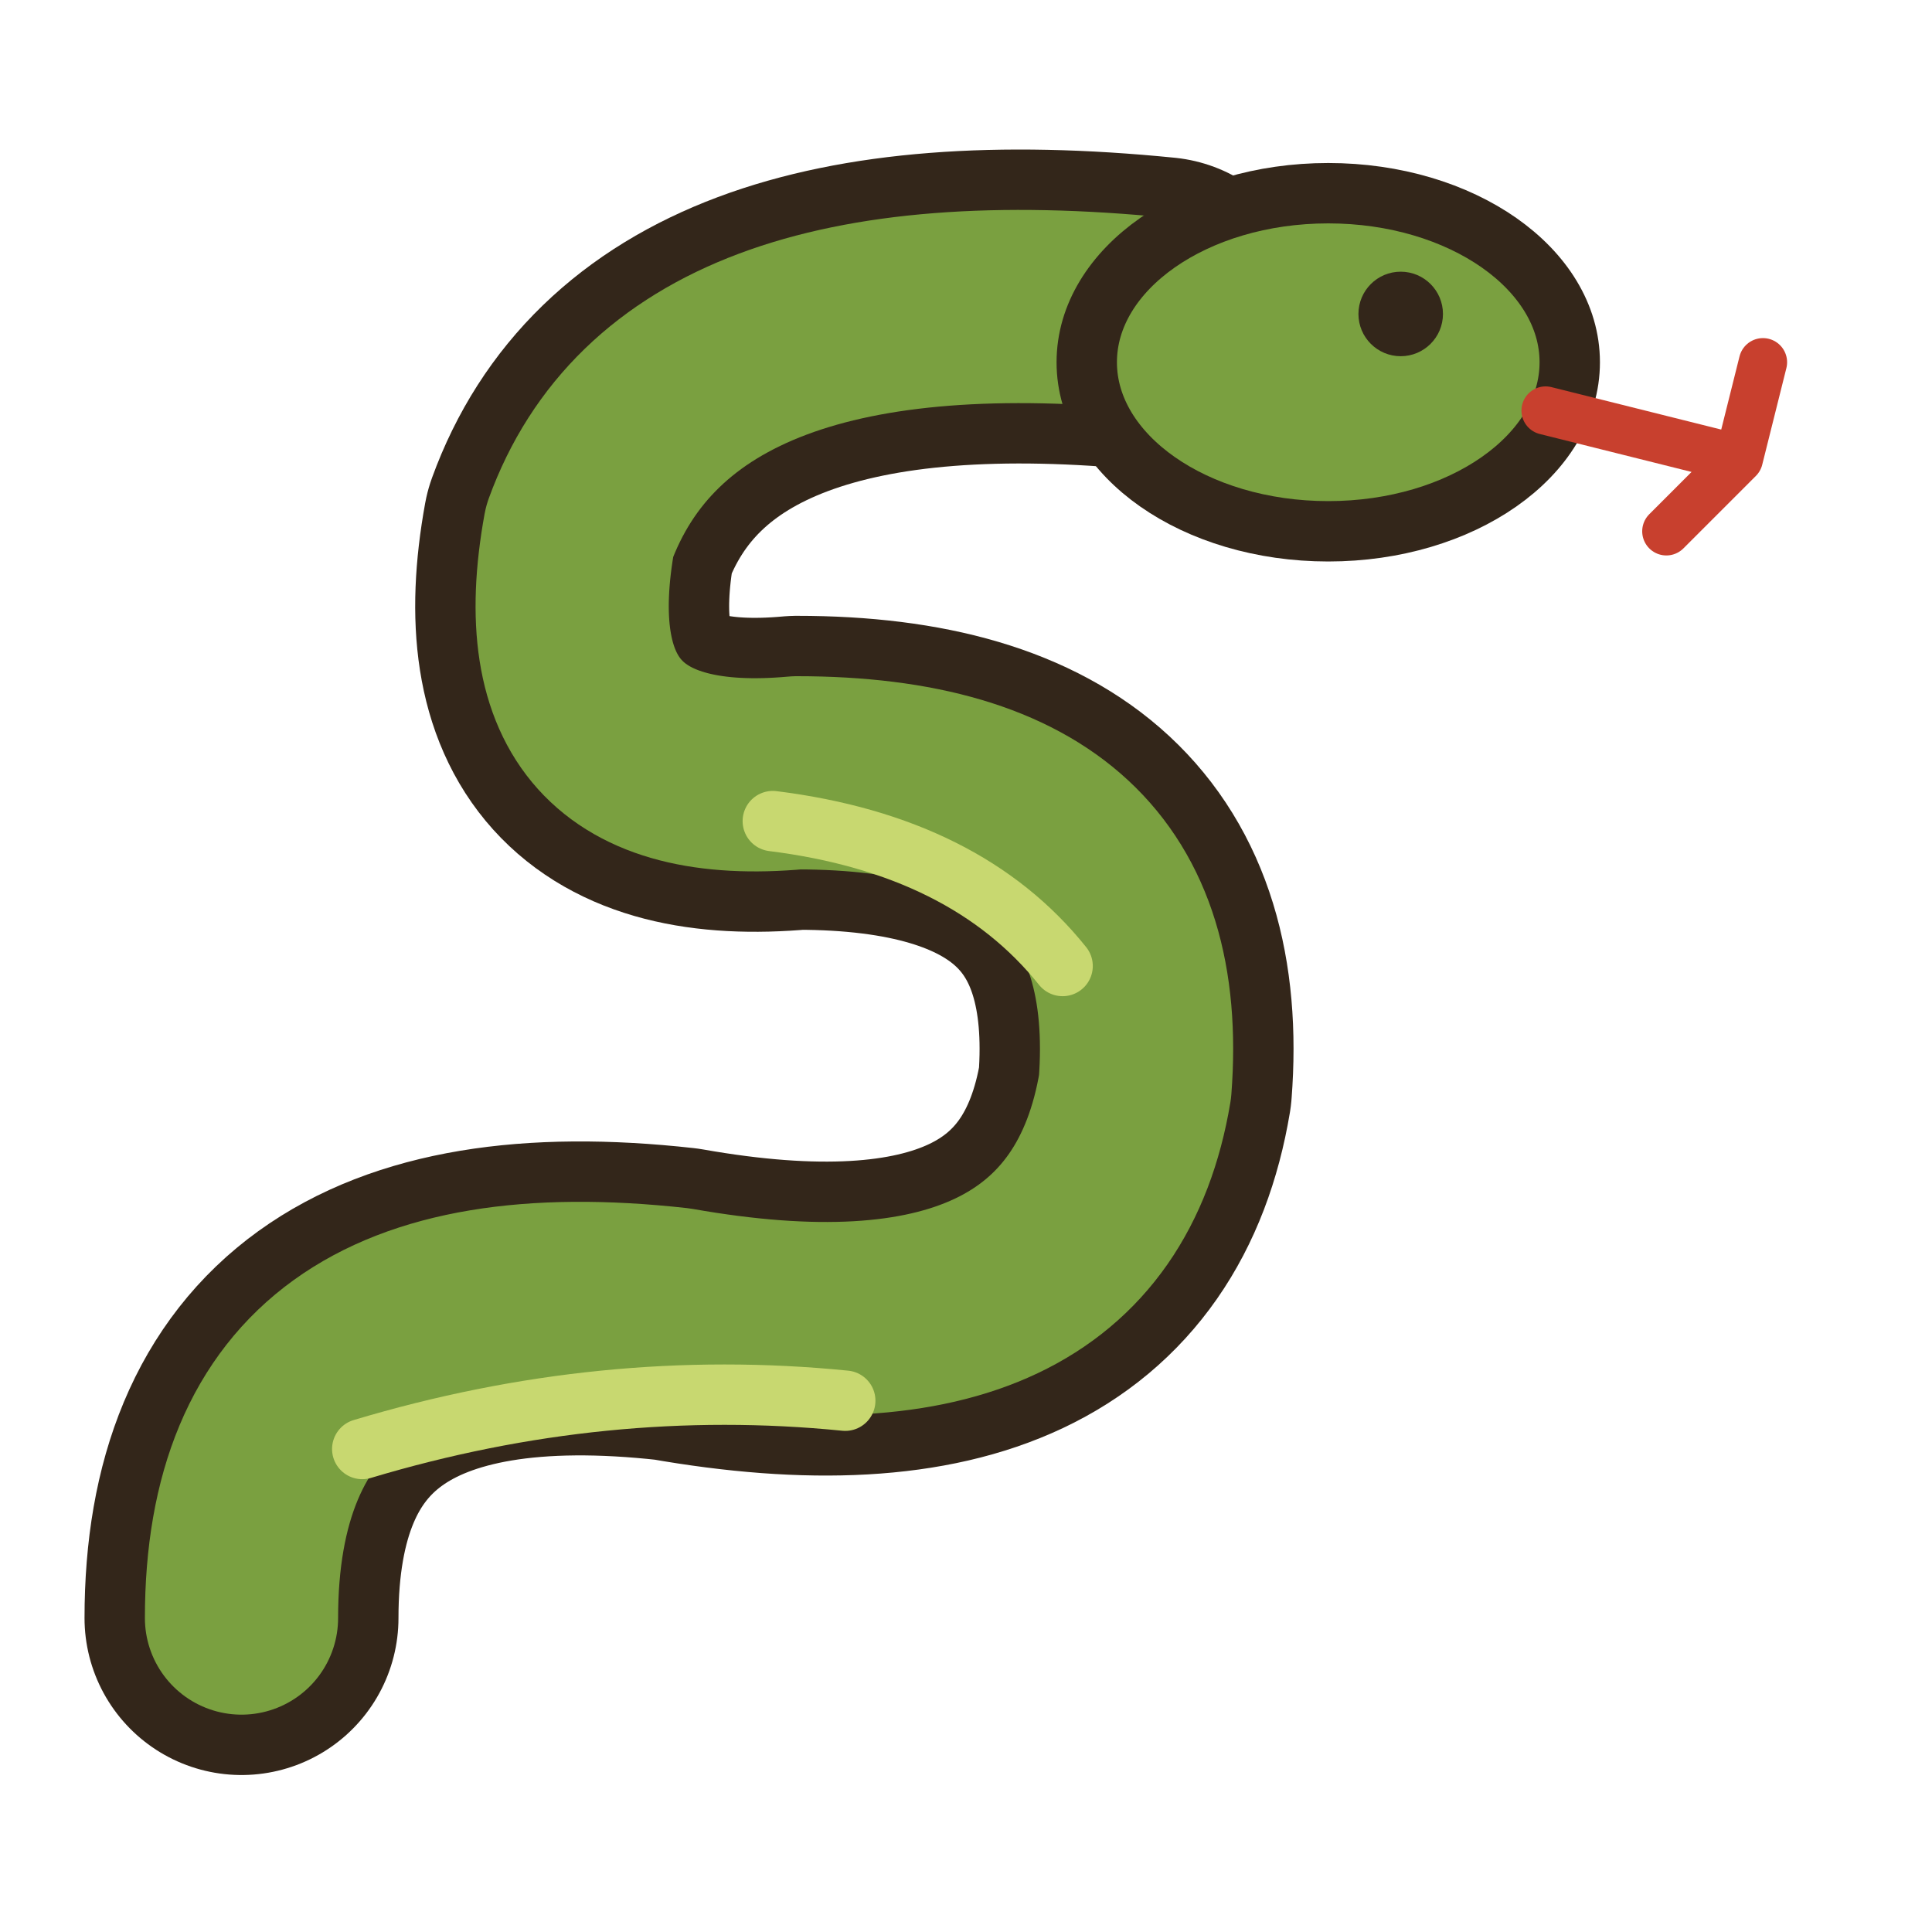
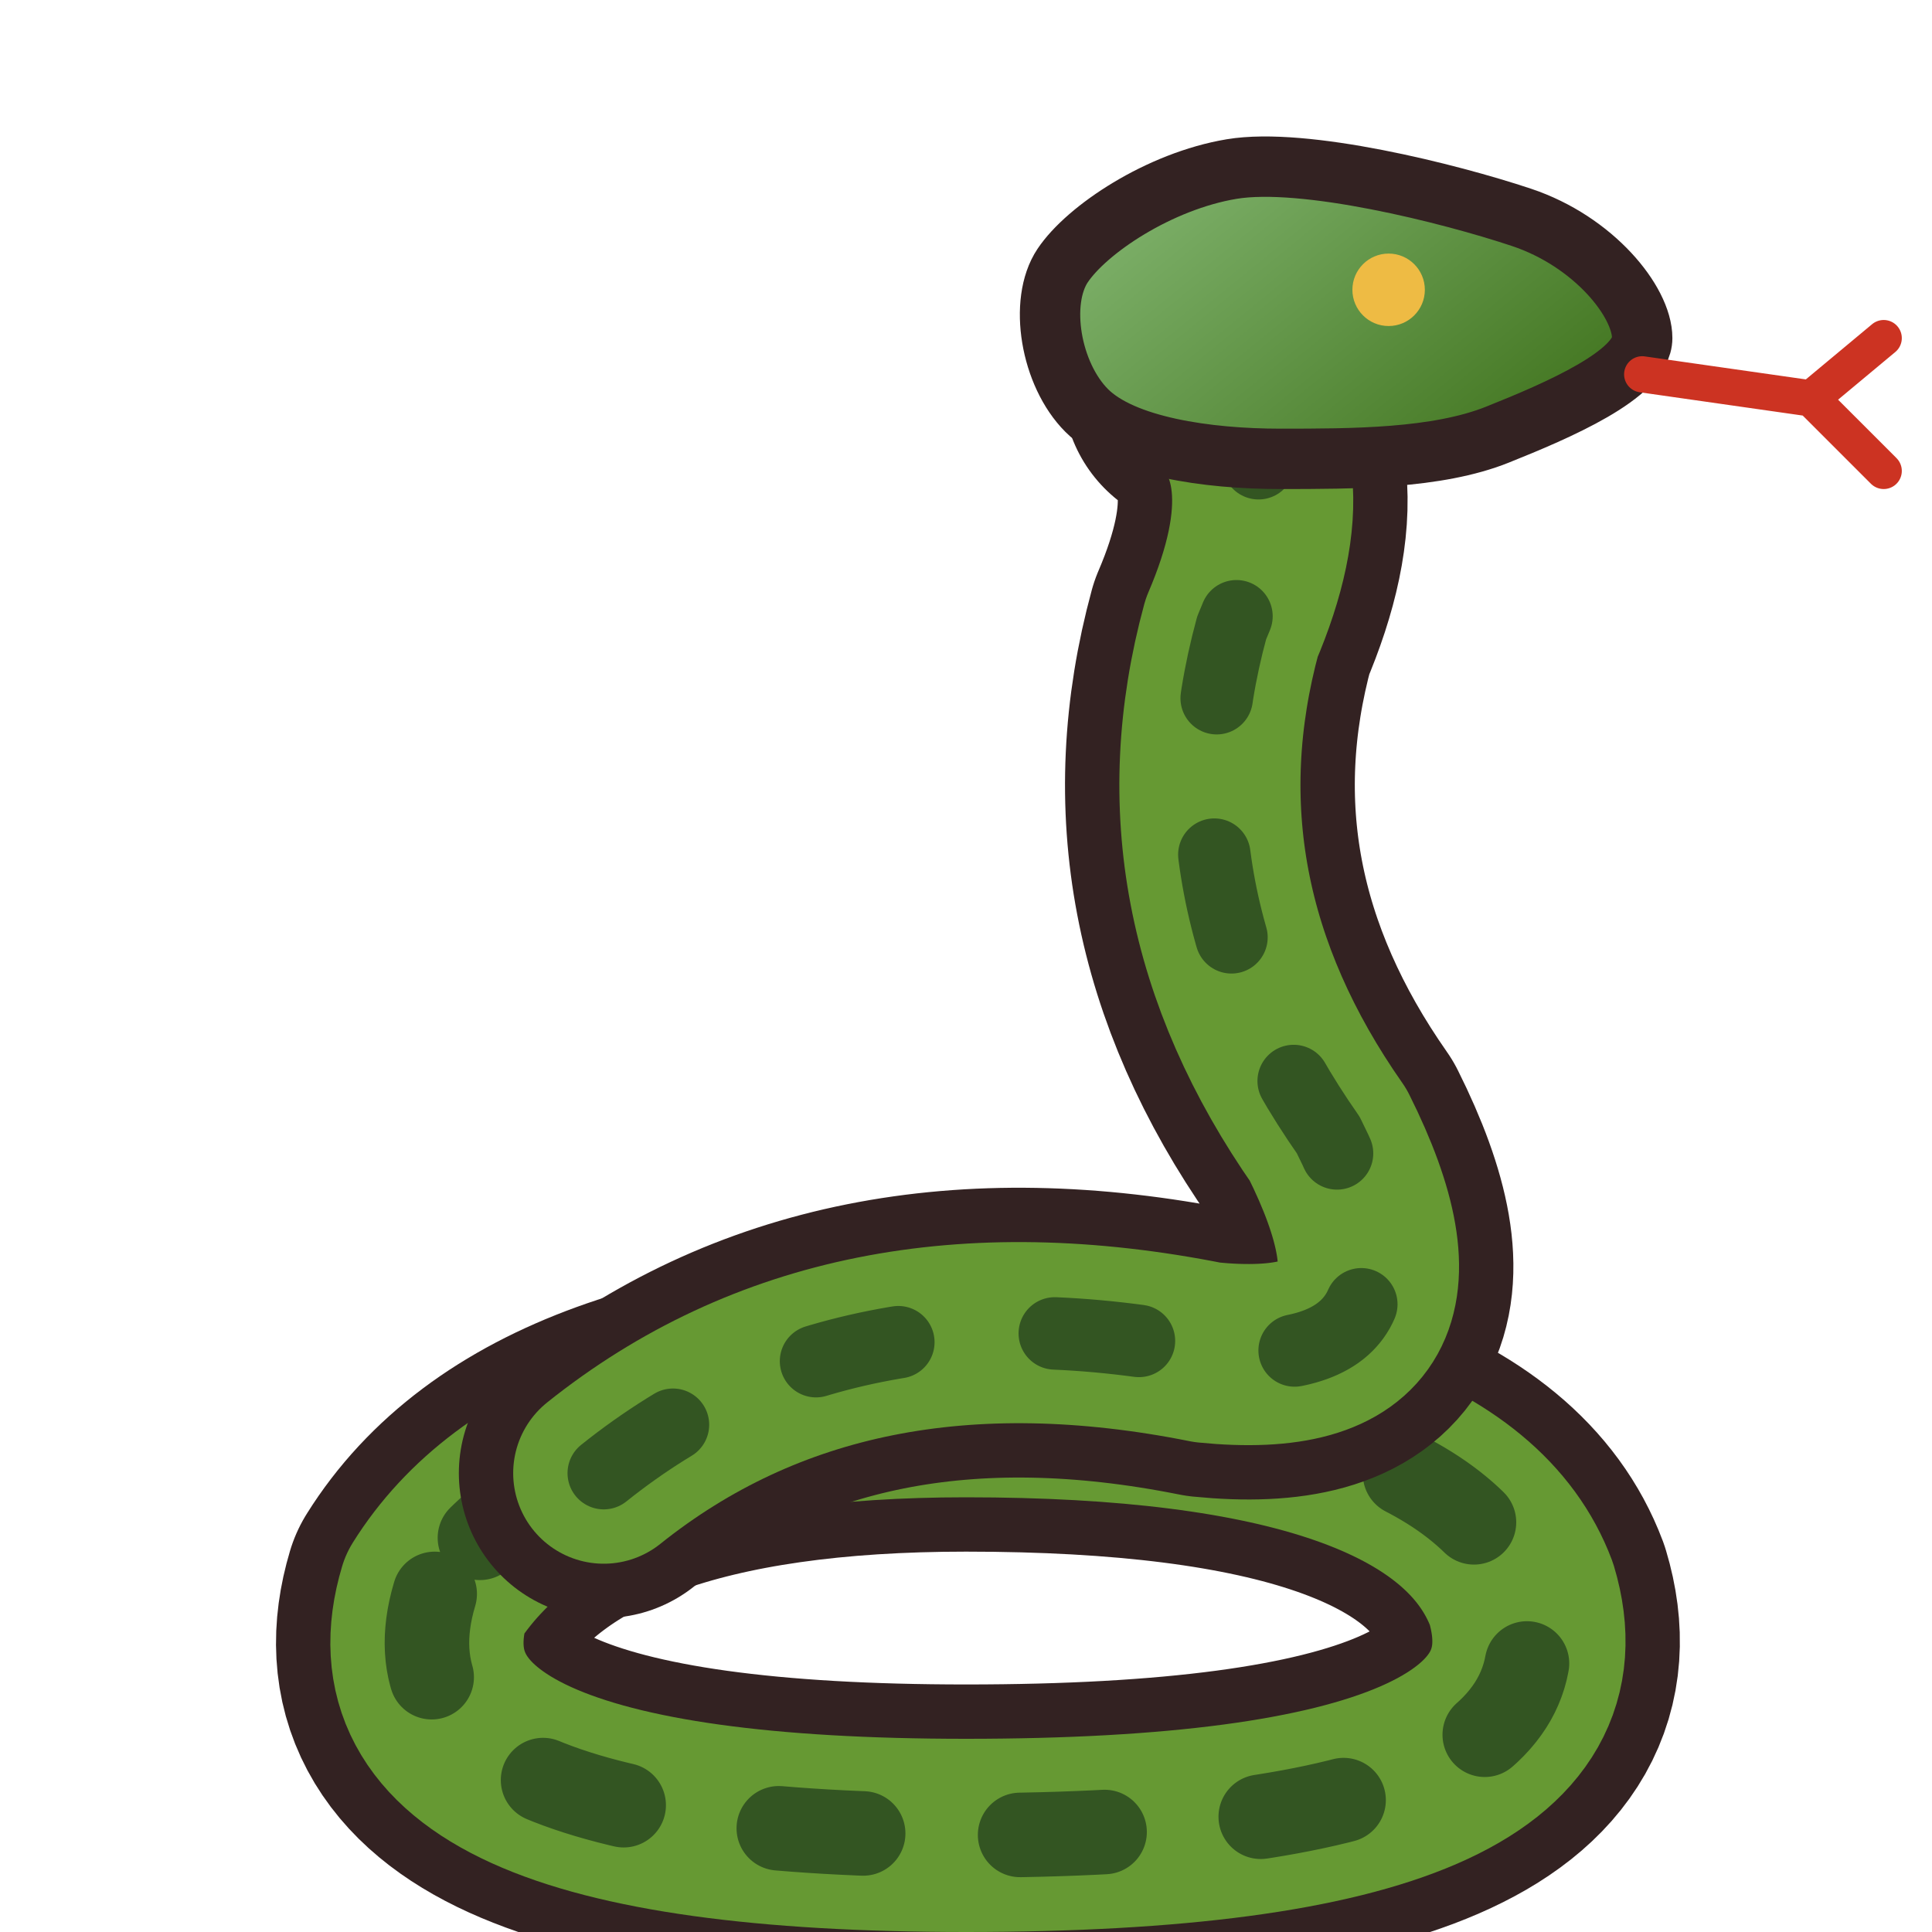
<svg xmlns="http://www.w3.org/2000/svg" viewBox="0 0 16 16">
-   <g stroke="#33261a" stroke-width=".5" stroke-linejoin="round" stroke-linecap="round">
-     <path d="M2,13.4Q2,10.4 5.6,10.8Q9,11.4 9.4,9Q9.6,6.4 6.6,6.4Q4.4,6.6 4.8,4.4Q5.6,2.2 9.6,2.6" fill="none" stroke="#33261a" stroke-width="2.6" />
-     <path d="M2,13.4Q2,10.4 5.6,10.8Q9,11.4 9.4,9Q9.6,6.4 6.6,6.4Q4.4,6.6 4.8,4.4Q5.6,2.2 9.6,2.6" fill="none" stroke="#7aa040" stroke-width="1.6" />
-     <path d="M3,12Q5,11.4 7,11.6M8.8,8Q8,7 6.4,6.8" fill="none" stroke="#c8d870" stroke-width=".5" />
-     <ellipse cx="11" cy="3" rx="2" ry="1.4" fill="#7aa040" />
-     <circle cx="11.6" cy="2.6" r=".35" fill="#33261a" stroke="none" />
-     <path d="M12.8,3.4L14.4,3.8L13.8,4.4M14.4,3.8L14.6,3" fill="none" stroke="#c8402e" stroke-width=".4" />
+   <defs>
+     <linearGradient id="g0" y2=".6">
+       <stop stop-color="#8b7" />
+       <stop offset="1" stop-color="#472" />
+     </linearGradient>
+     <path id="p0" d="M3.6,13.2q-.6,2 4.4,2 5.2,0 4.6-2Q12,11.6 8,11.6q-3.4,0-4.4,1.6" />
+     <path id="p1" d="M5,12.2q2-1.6 5-1 2,.2 1-1.8-1.4-2-.8-4.2 .6-1.4-.2-2" />
+   </defs>
+   <g stroke="#322" stroke-width=".5" stroke-linejoin="round" stroke-linecap="round">
+     <use href="#p0" fill="none" stroke-width="2.5" />
+     <use href="#p0" fill="none" stroke="#693" stroke-width="1.6" />
+     <use href="#p0" fill="none" stroke="#352" stroke-width=".7" stroke-dasharray=".7 1.3" />
+     <use href="#p1" fill="none" stroke-width="2.4" />
+     <use href="#p1" fill="none" stroke="#693" stroke-width="1.5" />
+     <use href="#p1" fill="none" stroke="#352" stroke-width=".6" stroke-dasharray=".7 1.3" />
+     <path d="M9,3.4c-.3-.3-.4-.9-.2-1.2 .2-.3 .8-.7 1.4-.8 .6-.1 1.8,.2 2.4,.4 .6,.2 1,.7 1,1 0,.3-.7,.6-1.2,.8-.5,.2-1.2,.2-1.8,.2-.6,0-1.3-.1-1.6-.4Z" fill="url(#g0)" />
+     <circle cx="11.5" cy="2.4" r=".3" fill="#eb4" stroke="none" />
+     <path d="M13.6,3.1 15,3.3m0,0l.6-.5M15,3.3l.6,.6" fill="none" stroke="#c32" stroke-width=".3" />
  </g>
</svg>
